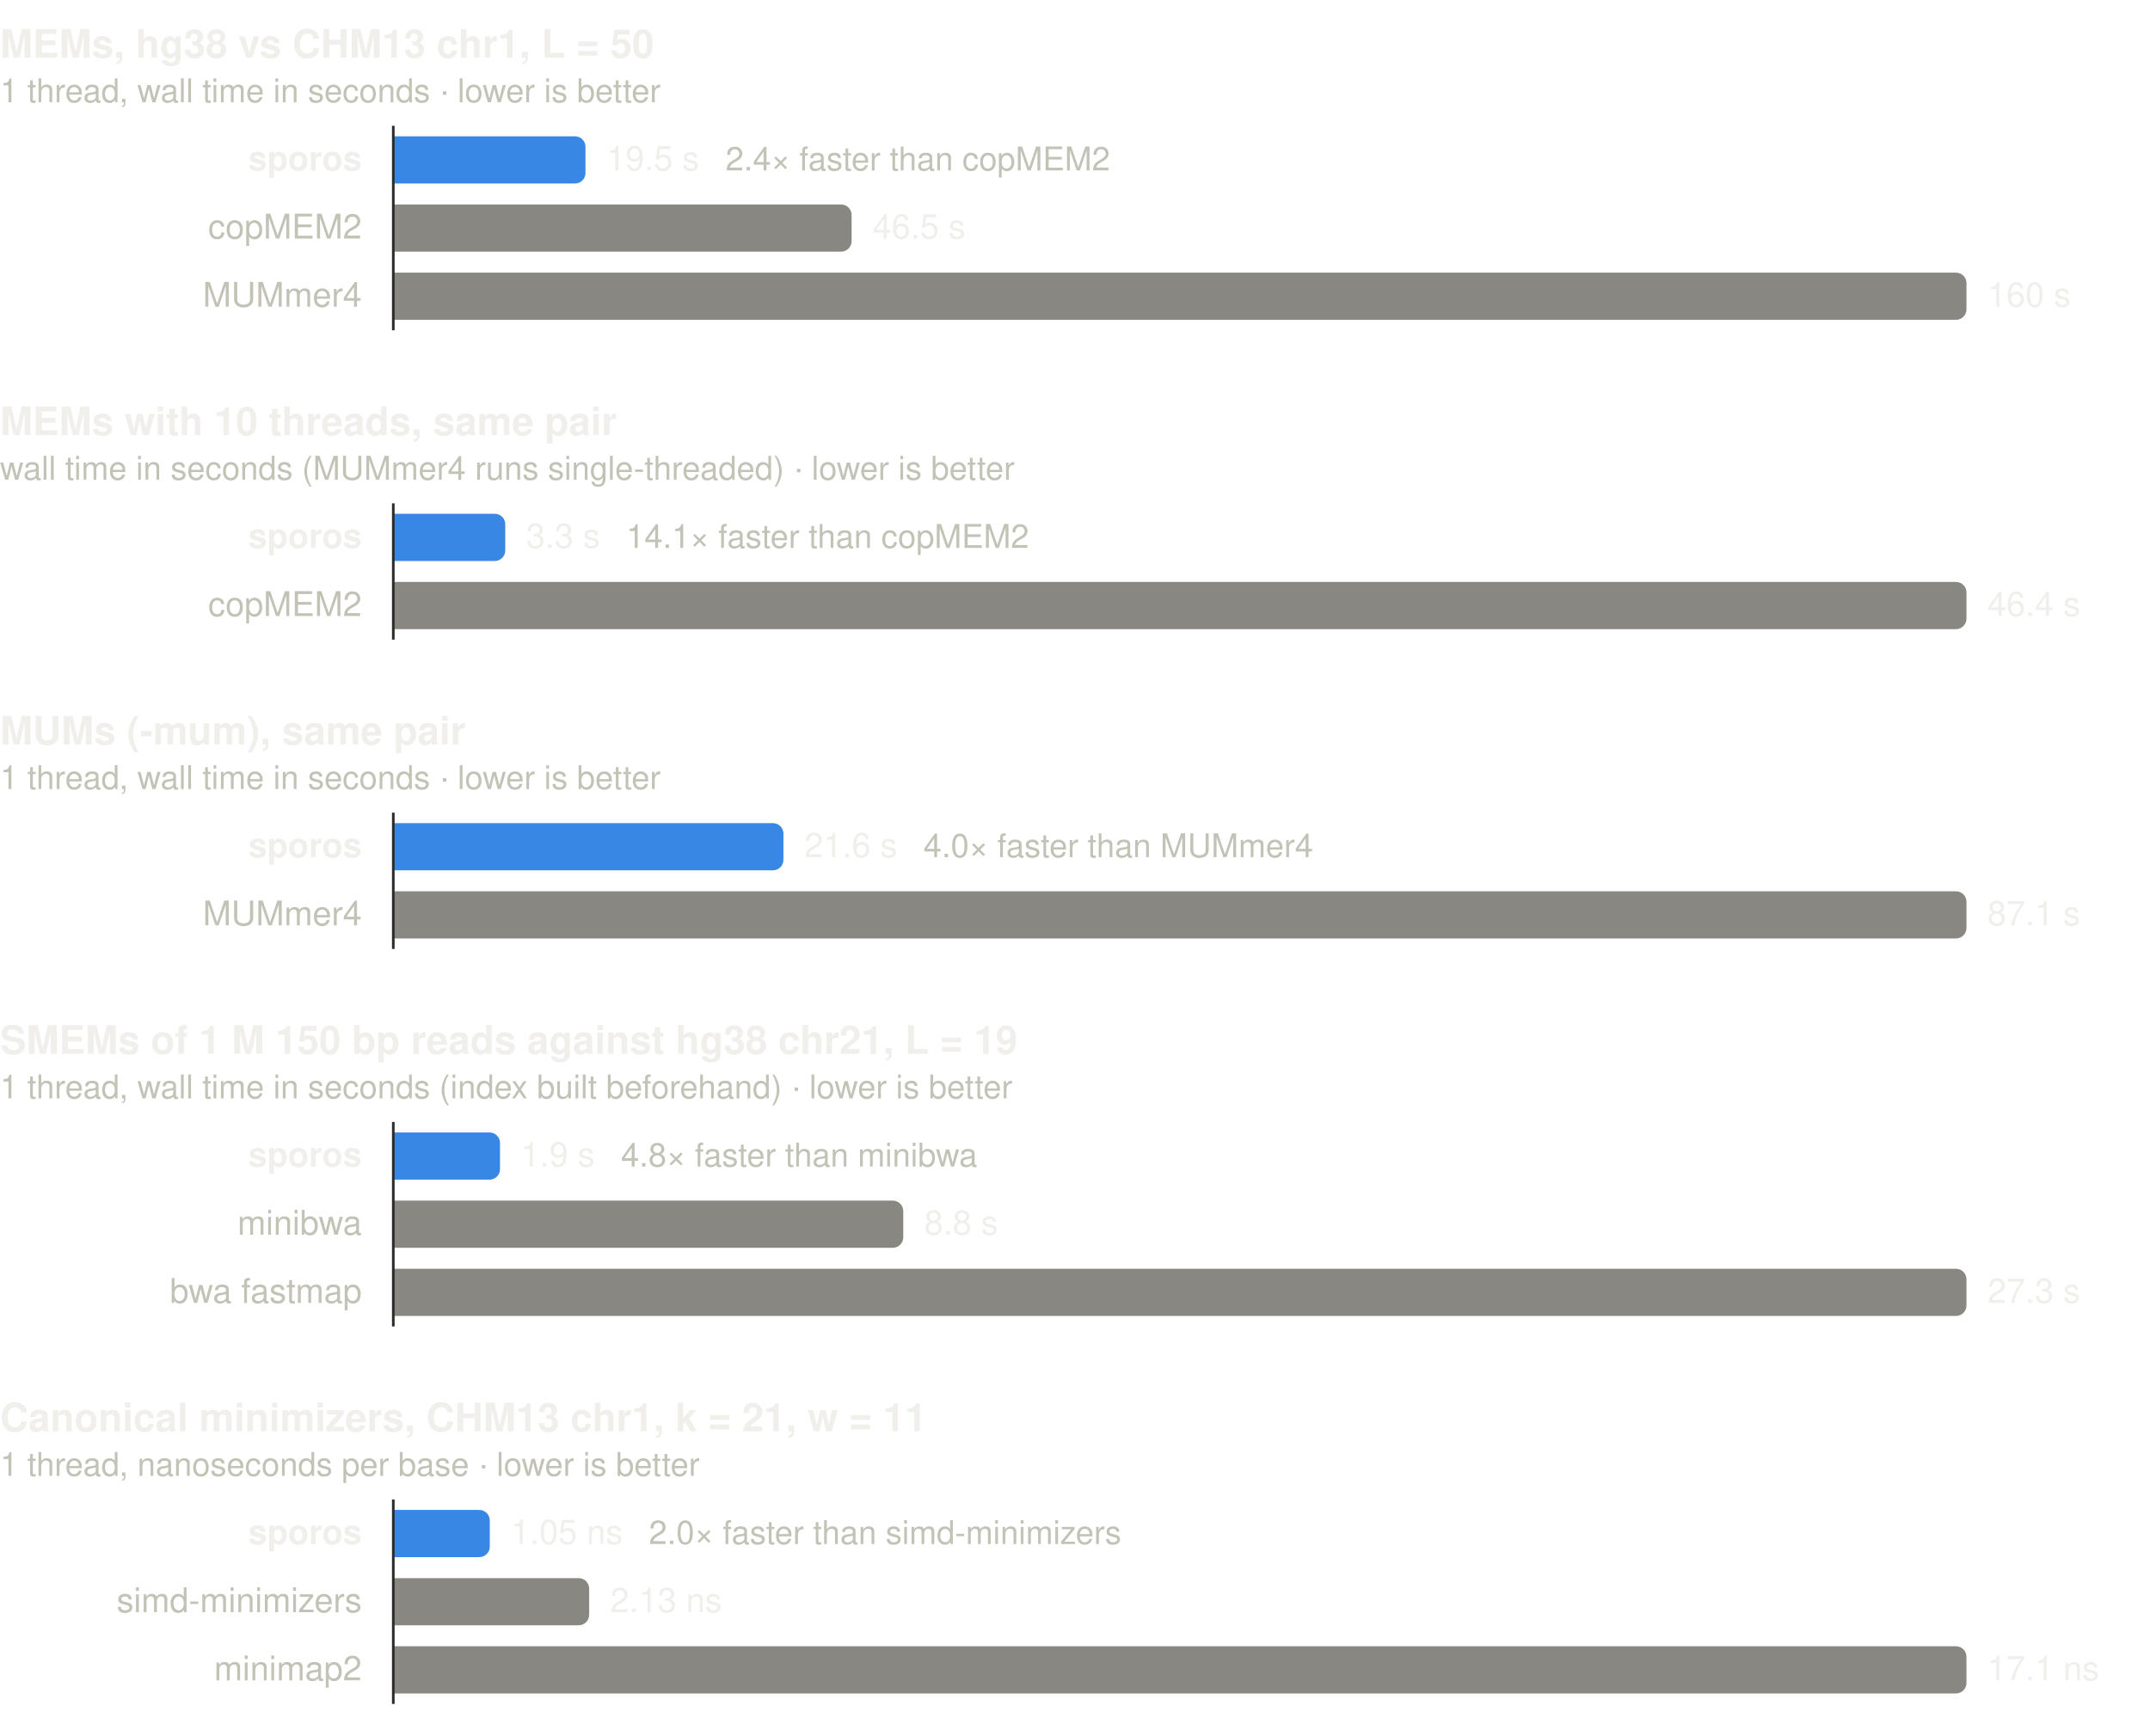
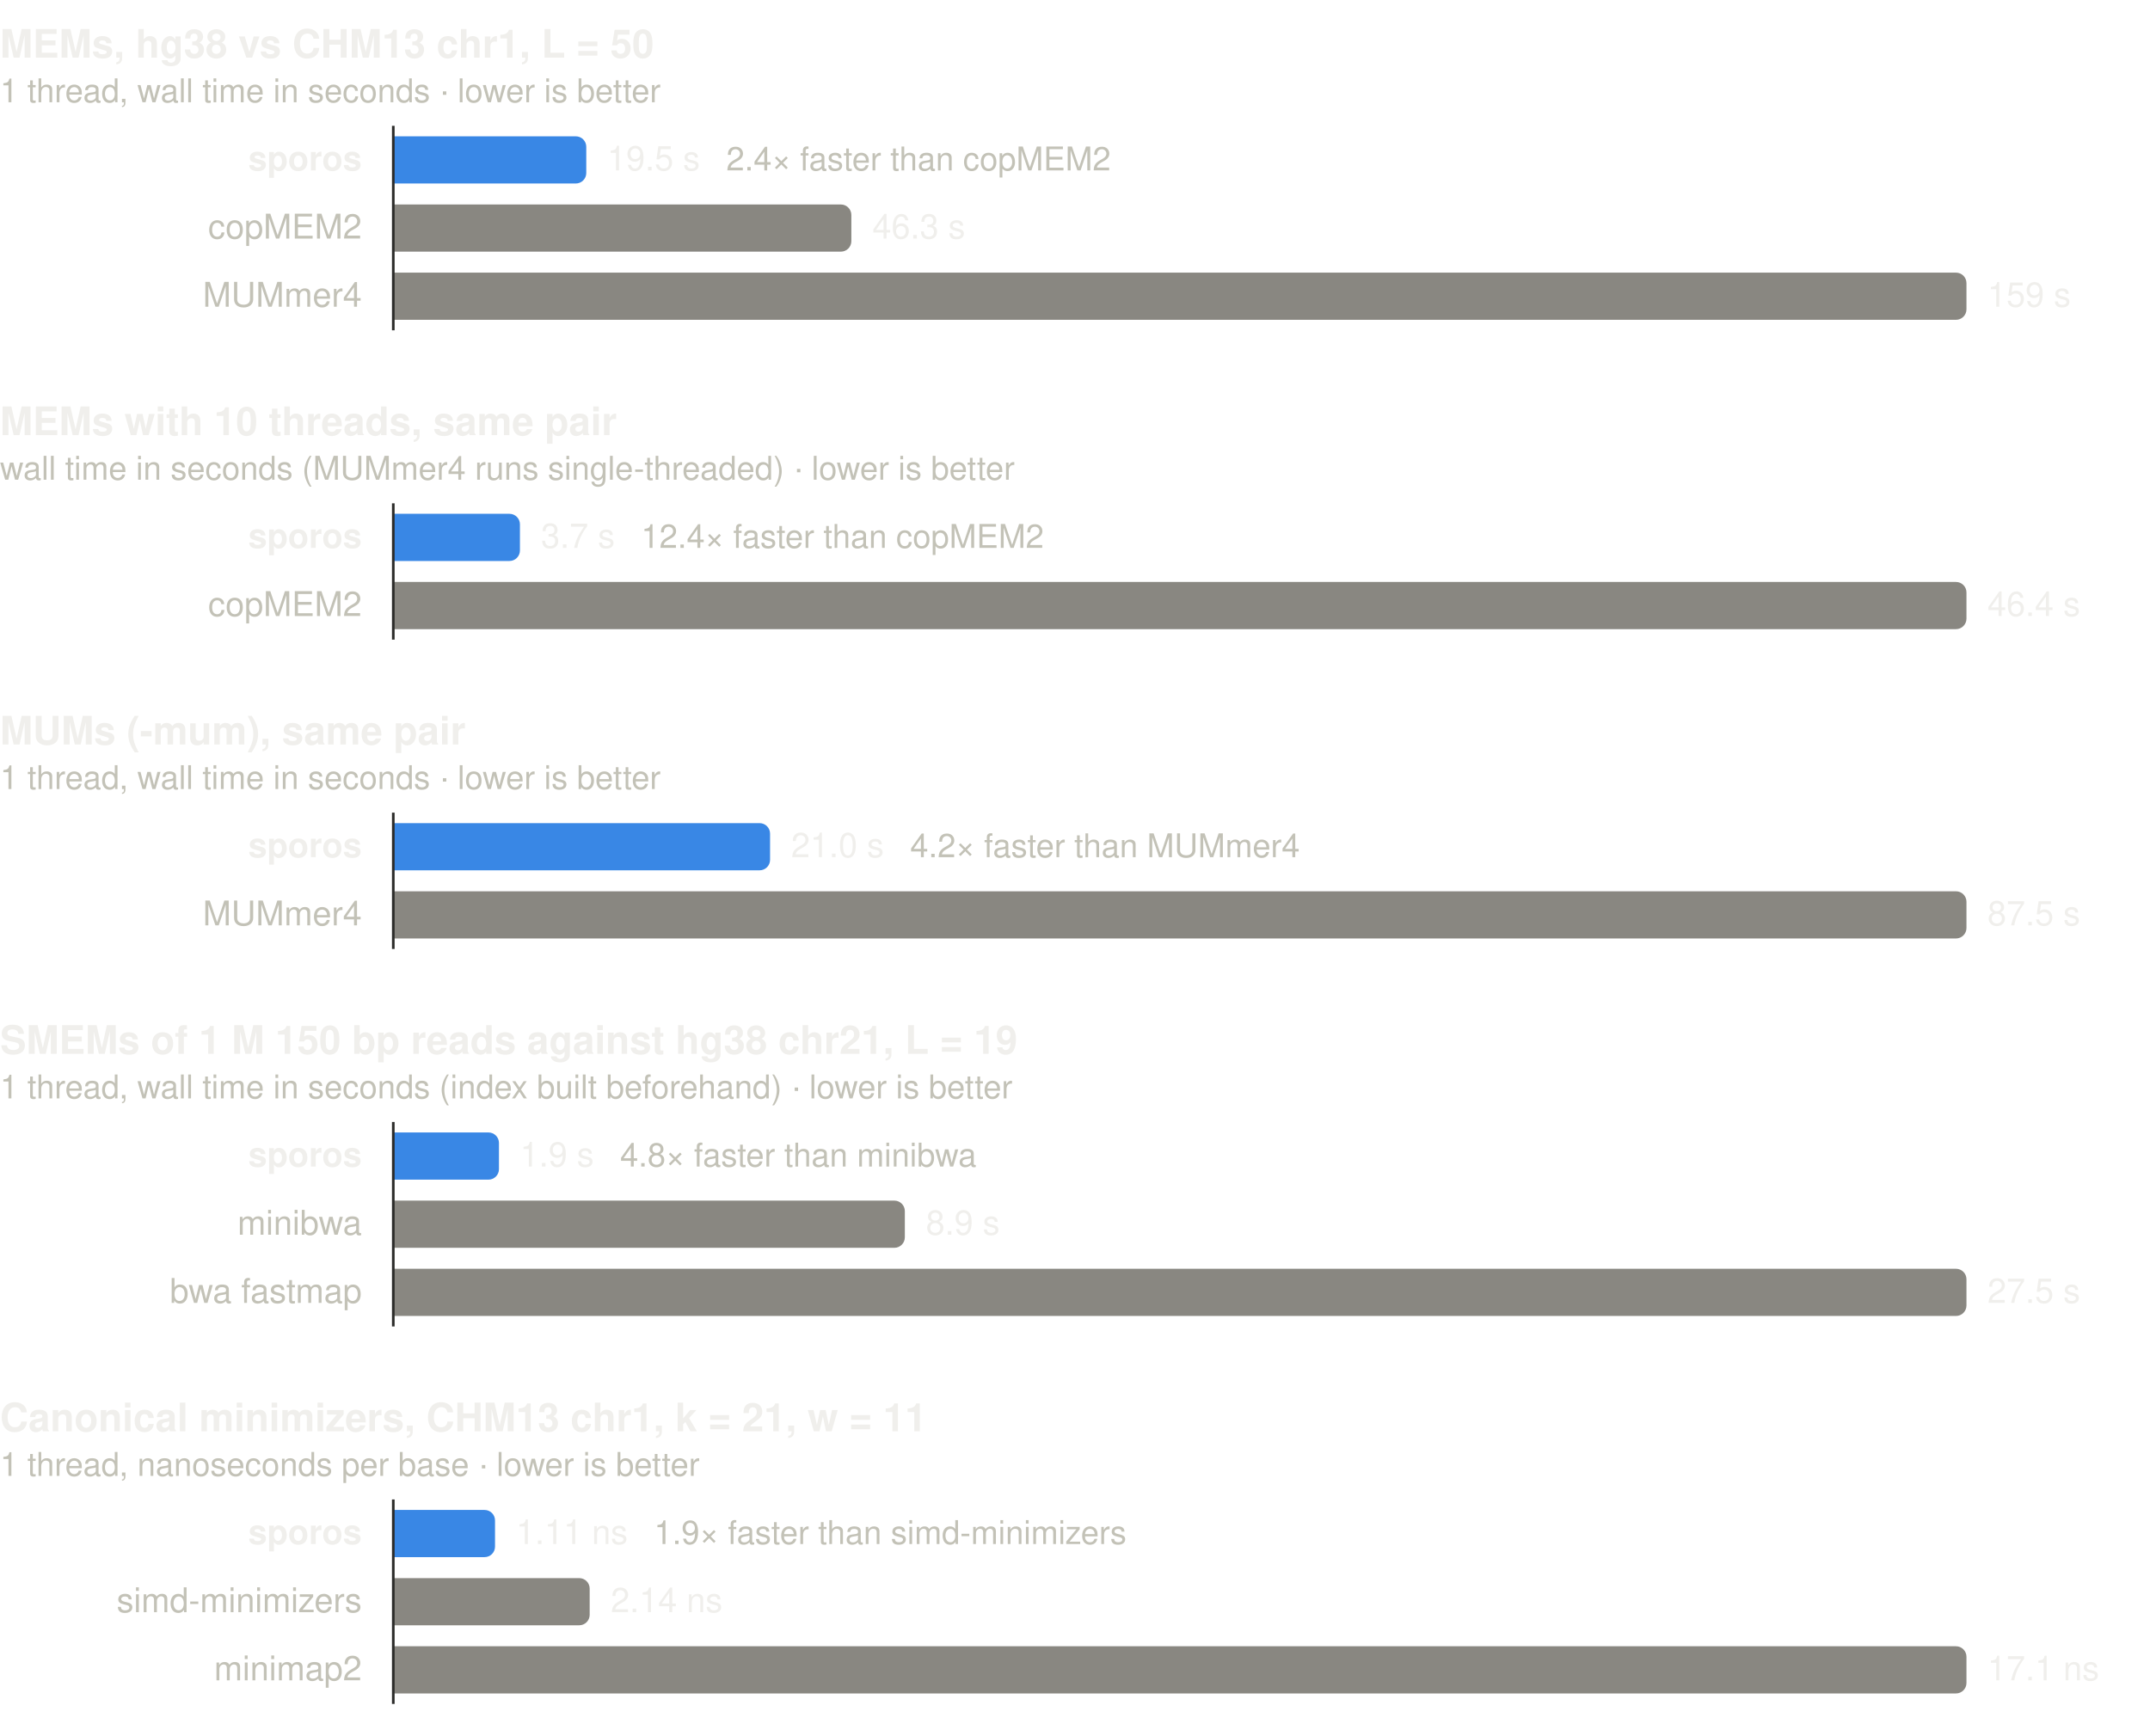
<svg xmlns="http://www.w3.org/2000/svg" width="820" height="662" viewBox="0 0 820 662" role="img" aria-label="sporos benchmark results: sporos is fastest in every panel">
  <style>.title{font:600 15px system-ui, -apple-system, "Segoe UI", Helvetica, Arial, sans-serif;fill:#f0efec}.sub{font:400 12.5px system-ui, -apple-system, "Segoe UI", Helvetica, Arial, sans-serif;fill:#c3c2b7}.name{font:400 13px system-ui, -apple-system, "Segoe UI", Helvetica, Arial, sans-serif;fill:#c3c2b7}.strong{font-weight:600;fill:#f0efec}.val{font:500 13px system-ui, -apple-system, "Segoe UI", Helvetica, Arial, sans-serif;fill:#f0efec;font-variant-numeric:tabular-nums}.note{font:400 12.5px system-ui, -apple-system, "Segoe UI", Helvetica, Arial, sans-serif;fill:#c3c2b7}</style>
  <text x="0" y="22" class="title">MEMs, hg38 vs CHM13 chr1, L = 50</text>
  <text x="0" y="39" class="sub">1 thread, wall time in seconds · lower is better</text>
  <text x="138" y="65" class="name strong" text-anchor="end">sporos</text>
-   <path d="M150.0,52.0 H219.3 A4,4 0 0 1 223.3,56.0 V66.0 A4,4 0 0 1 219.3,70.0 H150.0 Z" fill="#3987e5" />
-   <text x="231.308" y="65" class="val">19.5 s<tspan class="note" dx="10">2.4× faster than copMEM2</tspan>
+   <path d="M150.0,52.0 H219.6 A4,4 0 0 1 223.6,56.0 V66.0 A4,4 0 0 1 219.6,70.0 H150.0 Z" fill="#3987e5" />
+   <text x="231.579" y="65" class="val">19.5 s<tspan class="note" dx="10">2.4× faster than copMEM2</tspan>
  </text>
  <text x="138" y="91" class="name" text-anchor="end">copMEM2</text>
-   <path d="M150.0,78.0 H320.8 A4,4 0 0 1 324.8,82.0 V92.0 A4,4 0 0 1 320.8,96.0 H150.0 Z" fill="#898781" />
-   <text x="332.812" y="91" class="val">46.5 s</text>
+   <path d="M150.0,78.0 H320.7 A4,4 0 0 1 324.7,82.0 V92.0 A4,4 0 0 1 320.7,96.0 H150.0 Z" fill="#898781" />
+   <text x="332.731" y="91" class="val">46.3 s</text>
  <text x="138" y="117" class="name" text-anchor="end">MUMmer4</text>
  <path d="M150.0,104.0 H746.0 A4,4 0 0 1 750.0,108.0 V118.0 A4,4 0 0 1 746.0,122.0 H150.0 Z" fill="#898781" />
-   <text x="758.0" y="117" class="val">160 s</text>
+   <text x="758.0" y="117" class="val">159 s</text>
  <line x1="150" y1="48" x2="150" y2="126" stroke="#2c2c2a" stroke-width="1" />
  <text x="0" y="166" class="title">MEMs with 10 threads, same pair</text>
  <text x="0" y="183" class="sub">wall time in seconds (MUMmer4 runs single-threaded) · lower is better</text>
  <text x="138" y="209" class="name strong" text-anchor="end">sporos</text>
-   <path d="M150.0,196.0 H188.7 A4,4 0 0 1 192.7,200.0 V210.0 A4,4 0 0 1 188.7,214.0 H150.0 Z" fill="#3987e5" />
-   <text x="200.672" y="209" class="val">3.3 s<tspan class="note" dx="10">14.1× faster than copMEM2</tspan>
+   <path d="M150.0,196.0 H194.3 A4,4 0 0 1 198.3,200.0 V210.0 A4,4 0 0 1 194.3,214.0 H150.0 Z" fill="#3987e5" />
+   <text x="206.331" y="209" class="val">3.7 s<tspan class="note" dx="10">12.4× faster than copMEM2</tspan>
  </text>
  <text x="138" y="235" class="name" text-anchor="end">copMEM2</text>
  <path d="M150.0,222.0 H746.0 A4,4 0 0 1 750.0,226.0 V236.0 A4,4 0 0 1 746.0,240.0 H150.0 Z" fill="#898781" />
  <text x="758.0" y="235" class="val">46.4 s</text>
  <line x1="150" y1="192" x2="150" y2="244" stroke="#2c2c2a" stroke-width="1" />
  <text x="0" y="284" class="title">MUMs (-mum), same pair</text>
  <text x="0" y="301" class="sub">1 thread, wall time in seconds · lower is better</text>
  <text x="138" y="327" class="name strong" text-anchor="end">sporos</text>
-   <path d="M150.0,314.0 H294.8 A4,4 0 0 1 298.8,318.0 V328.0 A4,4 0 0 1 294.8,332.0 H150.0 Z" fill="#3987e5" />
-   <text x="306.794" y="327" class="val">21.6 s<tspan class="note" dx="10">4.0× faster than MUMmer4</tspan>
+   <path d="M150.0,314.0 H289.7 A4,4 0 0 1 293.7,318.0 V328.0 A4,4 0 0 1 289.7,332.0 H150.0 Z" fill="#3987e5" />
+   <text x="301.729" y="327" class="val">21.0 s<tspan class="note" dx="10">4.2× faster than MUMmer4</tspan>
  </text>
  <text x="138" y="353" class="name" text-anchor="end">MUMmer4</text>
  <path d="M150.0,340.0 H746.0 A4,4 0 0 1 750.0,344.0 V354.0 A4,4 0 0 1 746.0,358.0 H150.0 Z" fill="#898781" />
-   <text x="758.0" y="353" class="val">87.1 s</text>
+   <text x="758.0" y="353" class="val">87.5 s</text>
  <line x1="150" y1="310" x2="150" y2="362" stroke="#2c2c2a" stroke-width="1" />
  <text x="0" y="402" class="title">SMEMs of 1 M 150 bp reads against hg38 chr21, L = 19</text>
  <text x="0" y="419" class="sub">1 thread, wall time in seconds (index built beforehand) · lower is better</text>
  <text x="138" y="445" class="name strong" text-anchor="end">sporos</text>
-   <path d="M150.0,432.0 H186.7 A4,4 0 0 1 190.7,436.0 V446.0 A4,4 0 0 1 186.7,450.0 H150.0 Z" fill="#3987e5" />
-   <text x="198.659" y="445" class="val">1.9 s<tspan class="note" dx="10">4.8× faster than minibwa</tspan>
+   <path d="M150.0,432.0 H186.3 A4,4 0 0 1 190.3,436.0 V446.0 A4,4 0 0 1 186.3,450.0 H150.0 Z" fill="#3987e5" />
+   <text x="198.334" y="445" class="val">1.9 s<tspan class="note" dx="10">4.8× faster than minibwa</tspan>
  </text>
  <text x="138" y="471" class="name" text-anchor="end">minibwa</text>
-   <path d="M150.0,458.0 H340.5 A4,4 0 0 1 344.5,462.0 V472.0 A4,4 0 0 1 340.5,476.0 H150.0 Z" fill="#898781" />
-   <text x="352.505" y="471" class="val">8.8 s</text>
+   <path d="M150.0,458.0 H341.1 A4,4 0 0 1 345.1,462.0 V472.0 A4,4 0 0 1 341.1,476.0 H150.0 Z" fill="#898781" />
+   <text x="353.131" y="471" class="val">8.9 s</text>
  <text x="138" y="497" class="name" text-anchor="end">bwa fastmap</text>
  <path d="M150.0,484.0 H746.0 A4,4 0 0 1 750.0,488.0 V498.0 A4,4 0 0 1 746.0,502.0 H150.0 Z" fill="#898781" />
-   <text x="758.0" y="497" class="val">27.3 s</text>
+   <text x="758.0" y="497" class="val">27.5 s</text>
  <line x1="150" y1="428" x2="150" y2="506" stroke="#2c2c2a" stroke-width="1" />
  <text x="0" y="546" class="title">Canonical minimizers, CHM13 chr1, k = 21, w = 11</text>
  <text x="0" y="563" class="sub">1 thread, nanoseconds per base · lower is better</text>
  <text x="138" y="589" class="name strong" text-anchor="end">sporos</text>
-   <path d="M150.0,576.0 H182.8 A4,4 0 0 1 186.8,580.0 V590.0 A4,4 0 0 1 182.8,594.0 H150.0 Z" fill="#3987e5" />
-   <text x="194.842" y="589" class="val">1.05 ns<tspan class="note" dx="10">2.0× faster than simd-minimizers</tspan>
+   <path d="M150.0,576.0 H184.8 A4,4 0 0 1 188.8,580.0 V590.0 A4,4 0 0 1 184.8,594.0 H150.0 Z" fill="#3987e5" />
+   <text x="196.81" y="589" class="val">1.11 ns<tspan class="note" dx="10">1.9× faster than simd-minimizers</tspan>
  </text>
  <text x="138" y="615" class="name" text-anchor="end">simd-minimizers</text>
-   <path d="M150.0,602.0 H220.7 A4,4 0 0 1 224.7,606.0 V616.0 A4,4 0 0 1 220.7,620.0 H150.0 Z" fill="#898781" />
-   <text x="232.737" y="615" class="val">2.13 ns</text>
+   <path d="M150.0,602.0 H220.9 A4,4 0 0 1 224.9,606.0 V616.0 A4,4 0 0 1 220.9,620.0 H150.0 Z" fill="#898781" />
+   <text x="232.934" y="615" class="val">2.14 ns</text>
  <text x="138" y="641" class="name" text-anchor="end">minimap2</text>
  <path d="M150.0,628.0 H746.0 A4,4 0 0 1 750.0,632.0 V642.0 A4,4 0 0 1 746.0,646.0 H150.0 Z" fill="#898781" />
  <text x="758.0" y="641" class="val">17.1 ns</text>
  <line x1="150" y1="572" x2="150" y2="650" stroke="#2c2c2a" stroke-width="1" />
</svg>
